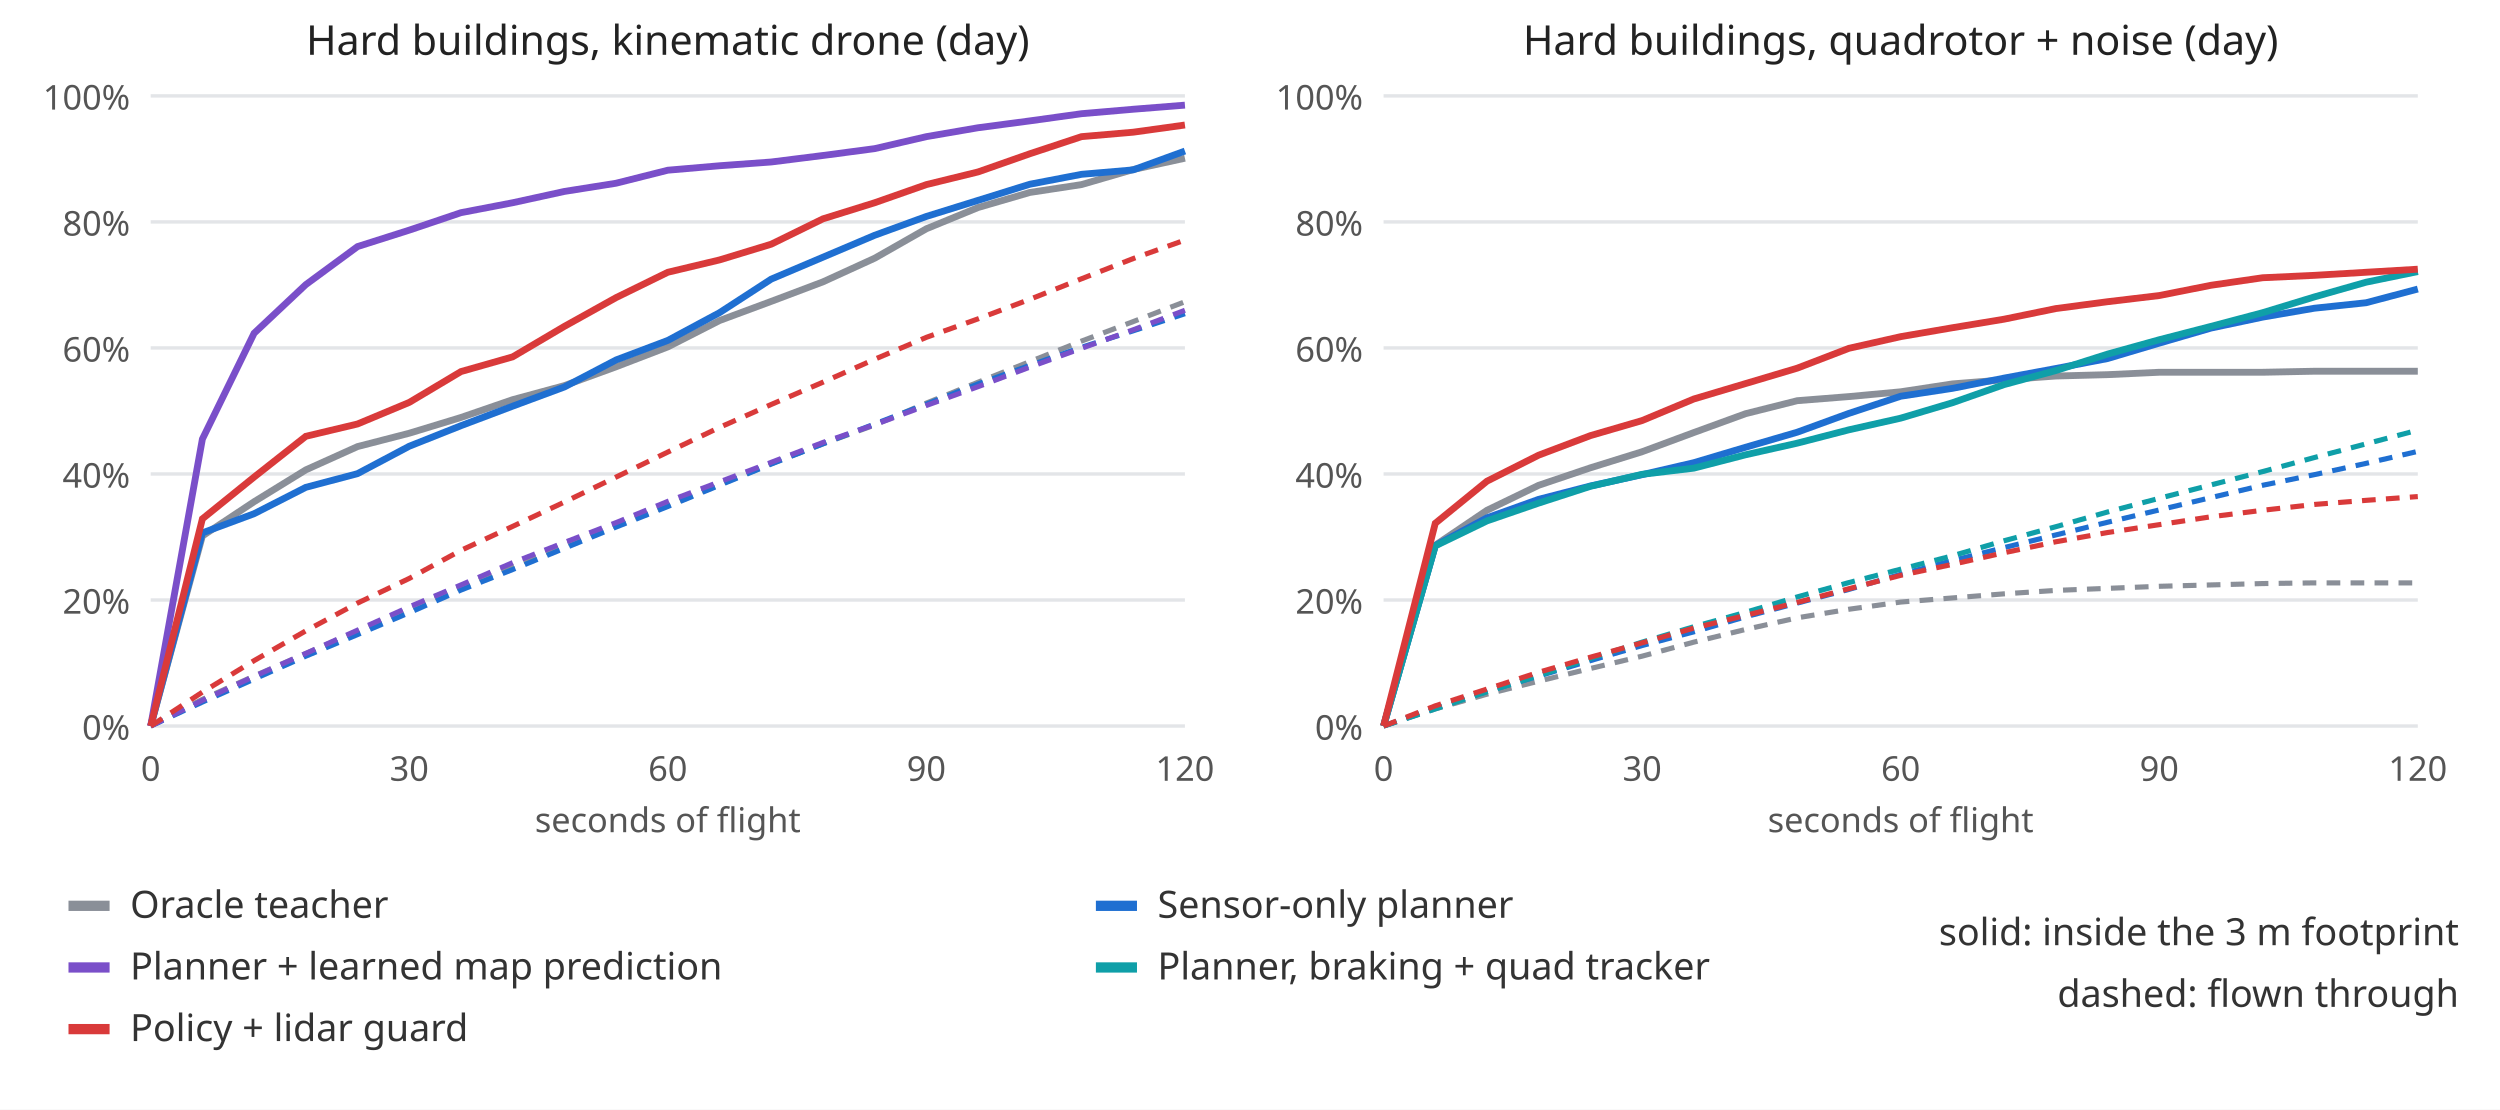
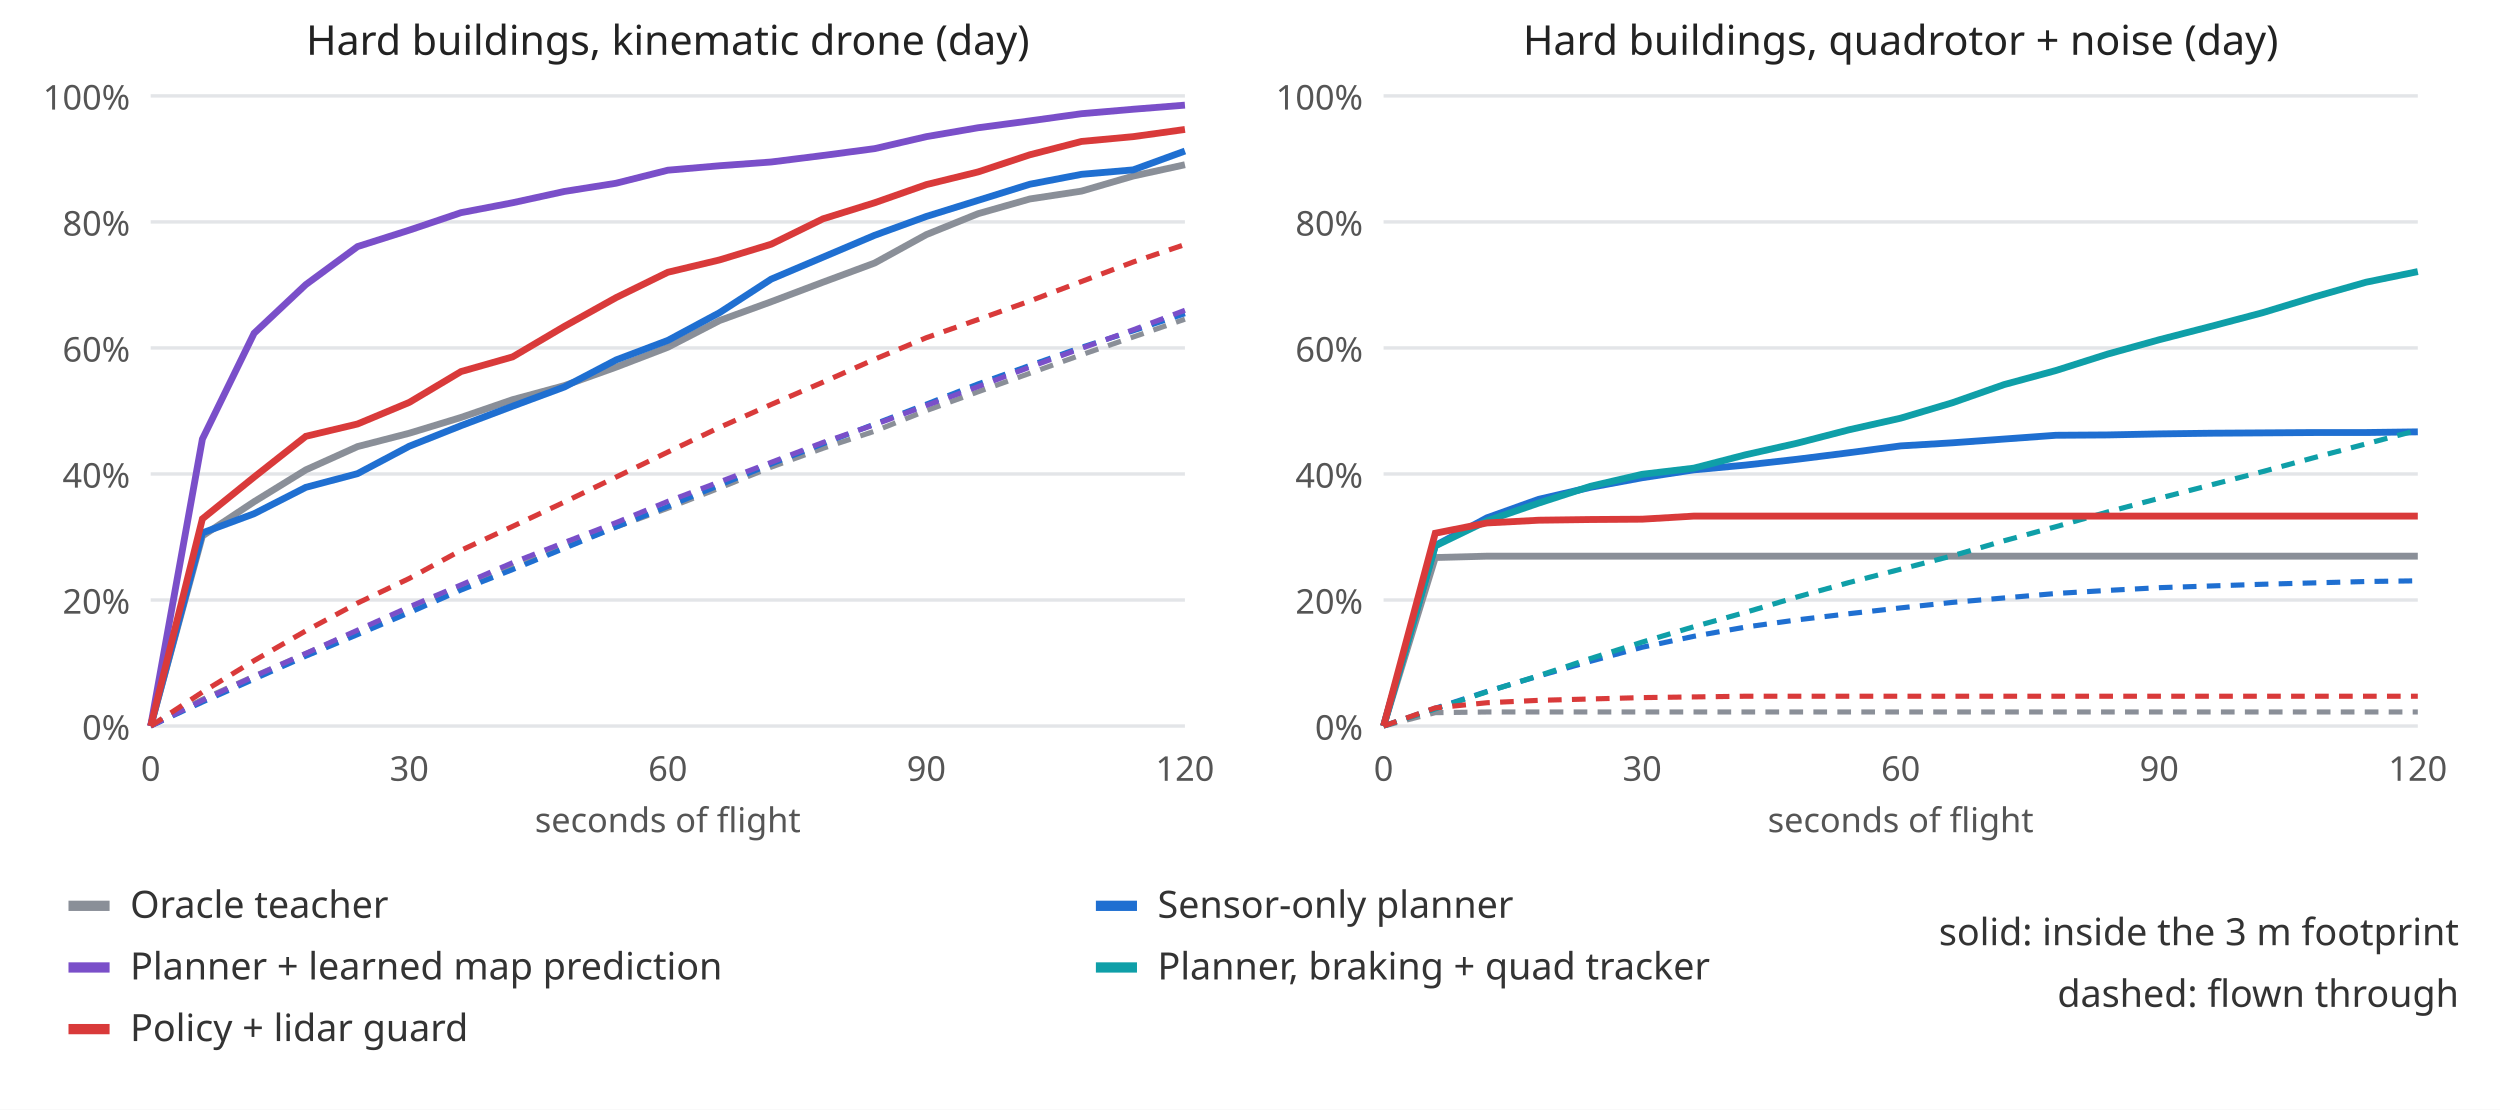
<svg xmlns="http://www.w3.org/2000/svg" viewBox="0 0 730 324" width="730" height="324">
  <rect width="730" height="324" fill="#fff" />
  <text x="195" y="16" font-size="12" text-anchor="middle" fill="#222" font-family="sans-serif">Hard buildings, kinematic drone (day)</text>
  <line x1="44" x2="346" y1="212.0" y2="212.0" stroke="#e3e5e8" />
  <text x="38" y="216" font-size="10" text-anchor="end" fill="#555" font-family="sans-serif">0%</text>
  <line x1="44" x2="346" y1="175.2" y2="175.2" stroke="#e3e5e8" />
  <text x="38" y="179.2" font-size="10" text-anchor="end" fill="#555" font-family="sans-serif">20%</text>
  <line x1="44" x2="346" y1="138.4" y2="138.4" stroke="#e3e5e8" />
  <text x="38" y="142.4" font-size="10" text-anchor="end" fill="#555" font-family="sans-serif">40%</text>
  <line x1="44" x2="346" y1="101.6" y2="101.6" stroke="#e3e5e8" />
  <text x="38" y="105.6" font-size="10" text-anchor="end" fill="#555" font-family="sans-serif">60%</text>
  <line x1="44" x2="346" y1="64.8" y2="64.8" stroke="#e3e5e8" />
  <text x="38" y="68.8" font-size="10" text-anchor="end" fill="#555" font-family="sans-serif">80%</text>
  <line x1="44" x2="346" y1="28.0" y2="28.0" stroke="#e3e5e8" />
  <text x="38" y="32" font-size="10" text-anchor="end" fill="#555" font-family="sans-serif">100%</text>
  <text x="44" y="228" font-size="10" text-anchor="middle" fill="#555" font-family="sans-serif">0</text>
  <text x="119.5" y="228" font-size="10" text-anchor="middle" fill="#555" font-family="sans-serif">30</text>
  <text x="195" y="228" font-size="10" text-anchor="middle" fill="#555" font-family="sans-serif">60</text>
  <text x="270.5" y="228" font-size="10" text-anchor="middle" fill="#555" font-family="sans-serif">90</text>
  <text x="346" y="228" font-size="10" text-anchor="middle" fill="#555" font-family="sans-serif">120</text>
  <text x="195" y="243" font-size="10" text-anchor="middle" fill="#555" font-family="sans-serif">seconds of flight</text>
-   <polyline fill="none" stroke="#8a8f98" stroke-width="2" points="44.0,212.0 59.1,156.5 74.2,146.5 89.3,137.2 104.4,130.4 119.5,126.5 134.6,121.9 149.7,116.7 164.8,112.6 179.9,107.1 195.0,101.3 210.1,93.6 225.2,88.0 240.3,82.3 255.4,75.4 270.5,66.8 285.6,60.6 300.7,56.2 315.8,53.9 330.9,49.5 346.0,46.2" />
-   <polyline fill="none" stroke="#8a8f98" stroke-width="1.5" stroke-dasharray="4 3" points="44.0,212.0 59.1,204.2 74.2,197.4 89.3,190.8 104.4,184.3 119.5,177.8 134.6,171.5 149.7,165.3 164.8,159.3 179.9,153.4 195.0,147.7 210.1,141.5 225.2,135.4 240.3,129.6 255.4,124.1 270.5,117.7 285.6,111.6 300.7,105.6 315.8,99.6 330.9,93.9 346.0,88.1" />
+   <polyline fill="none" stroke="#8a8f98" stroke-width="2" points="44.0,212.0 59.1,156.5 74.2,146.5 89.3,137.2 104.4,130.4 119.5,126.5 134.6,121.9 149.7,116.7 164.8,112.6 179.9,107.2 195.0,101.4 210.1,93.6 225.2,88.1 240.3,82.4 255.4,76.8 270.5,68.5 285.6,62.4 300.7,58.1 315.8,55.8 330.9,51.4 346.0,48.1" />
+   <polyline fill="none" stroke="#8a8f98" stroke-width="1.5" stroke-dasharray="4 3" points="44.0,212.0 59.1,204.2 74.2,197.4 89.3,190.8 104.4,184.3 119.5,177.8 134.6,171.5 149.7,165.4 164.8,159.7 179.9,153.9 195.0,148.4 210.1,142.5 225.2,136.4 240.3,130.9 255.4,125.9 270.5,119.9 285.6,114.4 300.7,109.0 315.8,103.6 330.9,98.4 346.0,93.2" />
  <polyline fill="none" stroke="#1f6fd1" stroke-width="2" points="44.0,212.0 59.1,155.6 74.2,150.0 89.3,142.3 104.4,138.3 119.5,130.3 134.6,124.3 149.7,118.6 164.8,113.0 179.9,105.1 195.0,99.4 210.1,91.3 225.2,81.5 240.3,75.1 255.4,68.7 270.5,63.2 285.6,58.5 300.7,53.8 315.8,50.9 330.9,49.6 346.0,44.1" />
  <polyline fill="none" stroke="#1f6fd1" stroke-width="1.5" stroke-dasharray="4 3" points="44.0,212.0 59.1,205.0 74.2,198.3 89.3,191.6 104.4,185.3 119.5,178.9 134.6,172.3 149.7,166.3 164.8,160.1 179.9,153.9 195.0,147.9 210.1,141.7 225.2,135.5 240.3,129.6 255.4,123.8 270.5,118.0 285.6,112.1 300.7,106.7 315.8,101.4 330.9,96.6 346.0,91.6" />
  <polyline fill="none" stroke="#7a4fc9" stroke-width="2" points="44.0,212.0 59.1,128.2 74.2,97.3 89.3,83.1 104.4,72.0 119.5,67.2 134.6,62.1 149.7,59.2 164.8,55.9 179.9,53.5 195.0,49.7 210.1,48.4 225.2,47.3 240.3,45.4 255.4,43.4 270.5,39.9 285.6,37.3 300.7,35.3 315.8,33.2 330.9,31.9 346.0,30.7" />
  <polyline fill="none" stroke="#7a4fc9" stroke-width="1.5" stroke-dasharray="4 3" points="44.0,212.0 59.1,204.5 74.2,197.5 89.3,190.8 104.4,184.0 119.5,177.2 134.6,170.8 149.7,164.3 164.8,158.4 179.9,152.6 195.0,146.4 210.1,140.7 225.2,135.0 240.3,129.2 255.4,124.0 270.5,118.4 285.6,112.9 300.7,107.2 315.8,101.7 330.9,96.3 346.0,90.6" />
-   <polyline fill="none" stroke="#d93a3a" stroke-width="2" points="44.0,212.0 59.1,151.5 74.2,139.3 89.3,127.4 104.4,123.8 119.5,117.5 134.6,108.5 149.7,104.2 164.8,95.3 179.9,86.9 195.0,79.5 210.1,75.9 225.2,71.3 240.3,63.9 255.4,59.2 270.5,53.9 285.6,50.2 300.7,44.9 315.8,39.9 330.9,38.6 346.0,36.5" />
-   <polyline fill="none" stroke="#d93a3a" stroke-width="1.5" stroke-dasharray="4 3" points="44.0,212.0 59.1,202.1 74.2,192.9 89.3,184.2 104.4,176.1 119.5,168.9 134.6,160.7 149.7,153.7 164.8,146.6 179.9,139.3 195.0,132.0 210.1,124.8 225.2,118.1 240.3,111.6 255.4,104.9 270.5,98.5 285.6,93.1 300.7,87.4 315.8,81.4 330.9,75.5 346.0,70.1" />
+   <polyline fill="none" stroke="#d93a3a" stroke-width="2" points="44.0,212.0 59.1,151.5 74.2,139.3 89.3,127.4 104.4,123.8 119.5,117.5 134.6,108.5 149.7,104.2 164.8,95.3 179.9,86.9 195.0,79.5 210.1,75.9 225.2,71.3 240.3,63.9 255.4,59.2 270.5,53.9 285.6,50.2 300.7,45.2 315.8,41.3 330.9,39.9 346.0,37.8" />
+   <polyline fill="none" stroke="#d93a3a" stroke-width="1.5" stroke-dasharray="4 3" points="44.0,212.0 59.1,202.1 74.2,192.9 89.3,184.2 104.4,176.1 119.5,168.9 134.6,160.7 149.7,153.7 164.8,146.6 179.9,139.3 195.0,132.0 210.1,124.8 225.2,118.1 240.3,111.6 255.4,104.9 270.5,98.6 285.6,93.3 300.7,87.9 315.8,82.2 330.9,76.5 346.0,71.4" />
  <text x="555" y="16" font-size="12" text-anchor="middle" fill="#222" font-family="sans-serif">Hard buildings, quadrotor + noise (day)</text>
  <line x1="404" x2="706" y1="212.0" y2="212.0" stroke="#e3e5e8" />
  <text x="398" y="216" font-size="10" text-anchor="end" fill="#555" font-family="sans-serif">0%</text>
  <line x1="404" x2="706" y1="175.2" y2="175.2" stroke="#e3e5e8" />
  <text x="398" y="179.2" font-size="10" text-anchor="end" fill="#555" font-family="sans-serif">20%</text>
  <line x1="404" x2="706" y1="138.4" y2="138.4" stroke="#e3e5e8" />
  <text x="398" y="142.4" font-size="10" text-anchor="end" fill="#555" font-family="sans-serif">40%</text>
  <line x1="404" x2="706" y1="101.6" y2="101.6" stroke="#e3e5e8" />
  <text x="398" y="105.6" font-size="10" text-anchor="end" fill="#555" font-family="sans-serif">60%</text>
  <line x1="404" x2="706" y1="64.8" y2="64.8" stroke="#e3e5e8" />
  <text x="398" y="68.8" font-size="10" text-anchor="end" fill="#555" font-family="sans-serif">80%</text>
  <line x1="404" x2="706" y1="28.0" y2="28.0" stroke="#e3e5e8" />
  <text x="398" y="32" font-size="10" text-anchor="end" fill="#555" font-family="sans-serif">100%</text>
  <text x="404" y="228" font-size="10" text-anchor="middle" fill="#555" font-family="sans-serif">0</text>
  <text x="479.5" y="228" font-size="10" text-anchor="middle" fill="#555" font-family="sans-serif">30</text>
  <text x="555" y="228" font-size="10" text-anchor="middle" fill="#555" font-family="sans-serif">60</text>
  <text x="630.5" y="228" font-size="10" text-anchor="middle" fill="#555" font-family="sans-serif">90</text>
  <text x="706" y="228" font-size="10" text-anchor="middle" fill="#555" font-family="sans-serif">120</text>
  <text x="555" y="243" font-size="10" text-anchor="middle" fill="#555" font-family="sans-serif">seconds of flight</text>
-   <polyline fill="none" stroke="#8a8f98" stroke-width="2" points="404.0,212.0 419.1,159.2 434.2,149.0 449.3,141.7 464.4,136.6 479.5,131.9 494.6,126.3 509.7,120.8 524.8,117.0 539.9,115.8 555.0,114.4 570.1,112.1 585.2,110.9 600.3,109.8 615.4,109.4 630.5,108.7 645.6,108.7 660.7,108.7 675.8,108.4 690.9,108.4 706.0,108.4" />
-   <polyline fill="none" stroke="#8a8f98" stroke-width="1.5" stroke-dasharray="4 3" points="404.0,212.0 419.1,207.0 434.2,202.7 449.3,198.9 464.4,195.2 479.5,191.6 494.6,187.5 509.7,183.8 524.8,180.4 539.9,177.9 555.0,175.8 570.1,174.6 585.2,173.4 600.3,172.4 615.4,171.8 630.5,171.2 645.6,170.8 660.7,170.4 675.8,170.2 690.9,170.2 706.0,170.2" />
-   <polyline fill="none" stroke="#1f6fd1" stroke-width="2" points="404.0,212.0 419.1,159.3 434.2,151.2 449.3,145.8 464.4,141.9 479.5,138.6 494.6,135.1 509.7,130.6 524.8,126.2 539.9,120.7 555.0,115.7 570.1,113.4 585.2,110.4 600.3,107.6 615.4,104.7 630.5,100.2 645.6,95.8 660.7,92.6 675.8,90.0 690.9,88.4 706.0,84.4" />
-   <polyline fill="none" stroke="#1f6fd1" stroke-width="1.5" stroke-dasharray="4 3" points="404.0,212.0 419.1,206.8 434.2,201.9 449.3,197.4 464.4,192.9 479.5,188.5 494.6,184.5 509.7,180.1 524.8,176.1 539.9,172.1 555.0,167.7 570.1,163.7 585.2,159.9 600.3,156.2 615.4,152.5 630.5,148.9 645.6,145.3 660.7,141.7 675.8,138.6 690.9,135.3 706.0,131.8" />
+   <polyline fill="none" stroke="#8a8f98" stroke-width="2" points="404.0,212.0 419.1,162.8 434.2,162.4 449.3,162.4 464.4,162.4 479.5,162.4 494.6,162.4 509.7,162.4 524.8,162.4 539.9,162.4 555.0,162.4 570.1,162.4 585.2,162.4 600.3,162.4 615.4,162.4 630.5,162.4 645.6,162.4 660.7,162.4 675.8,162.4 690.9,162.4 706.0,162.4" />
+   <polyline fill="none" stroke="#8a8f98" stroke-width="1.5" stroke-dasharray="4 3" points="404.0,212.0 419.1,208.1 434.2,207.9 449.3,207.9 464.4,207.9 479.5,207.9 494.6,207.9 509.7,207.9 524.8,207.9 539.9,207.9 555.0,207.9 570.1,207.9 585.2,207.9 600.3,207.9 615.4,207.9 630.5,207.9 645.6,207.9 660.7,207.9 675.8,207.9 690.9,207.9 706.0,207.9" />
+   <polyline fill="none" stroke="#1f6fd1" stroke-width="2" points="404.0,212.0 419.1,159.3 434.2,151.2 449.3,145.8 464.4,142.3 479.5,139.5 494.6,137.2 509.7,135.8 524.8,134.1 539.9,132.2 555.0,130.2 570.1,129.3 585.2,128.2 600.3,127.1 615.4,127.0 630.5,126.7 645.6,126.5 660.7,126.4 675.8,126.3 690.9,126.3 706.0,126.1" />
+   <polyline fill="none" stroke="#1f6fd1" stroke-width="1.5" stroke-dasharray="4 3" points="404.0,212.0 419.1,206.8 434.2,201.9 449.3,197.4 464.4,193.1 479.5,189.0 494.6,185.8 509.7,183.1 524.8,181.0 539.9,179.2 555.0,177.5 570.1,175.9 585.2,174.6 600.3,173.3 615.4,172.4 630.5,171.6 645.6,171.1 660.7,170.6 675.8,170.2 690.9,169.8 706.0,169.6" />
  <polyline fill="none" stroke="#0f9fa8" stroke-width="2" points="404.0,212.0 419.1,159.4 434.2,152.1 449.3,146.9 464.4,142.0 479.5,138.5 494.6,136.7 509.7,132.8 524.8,129.4 539.9,125.5 555.0,122.1 570.1,117.6 585.2,112.3 600.3,108.2 615.4,103.4 630.5,99.2 645.6,95.3 660.7,91.3 675.8,86.7 690.9,82.4 706.0,79.3" />
  <polyline fill="none" stroke="#0f9fa8" stroke-width="1.5" stroke-dasharray="4 3" points="404.0,212.0 419.1,207.0 434.2,202.0 449.3,197.3 464.4,192.3 479.5,187.5 494.6,183.0 509.7,178.8 524.8,174.3 539.9,170.1 555.0,166.2 570.1,162.3 585.2,157.9 600.3,153.8 615.4,149.5 630.5,145.5 645.6,141.6 660.7,137.7 675.8,133.6 690.9,129.6 706.0,125.6" />
-   <polyline fill="none" stroke="#d93a3a" stroke-width="2" points="404.0,212.0 419.1,152.8 434.2,140.5 449.3,132.9 464.4,127.2 479.5,122.8 494.6,116.5 509.7,112.0 524.8,107.5 539.9,101.7 555.0,98.3 570.1,95.7 585.2,93.2 600.3,90.1 615.4,88.1 630.5,86.3 645.6,83.3 660.7,81.1 675.8,80.4 690.9,79.5 706.0,78.6" />
-   <polyline fill="none" stroke="#d93a3a" stroke-width="1.5" stroke-dasharray="4 3" points="404.0,212.0 419.1,206.1 434.2,201.2 449.3,196.3 464.4,191.9 479.5,187.7 494.6,183.4 509.7,179.7 524.8,175.9 539.9,171.9 555.0,168.0 570.1,164.8 585.2,161.4 600.3,158.2 615.4,155.5 630.5,153.2 645.6,150.9 660.7,149.0 675.8,147.3 690.9,146.1 706.0,145.0" />
+   <polyline fill="none" stroke="#d93a3a" stroke-width="2" points="404.0,212.0 419.1,155.7 434.2,152.7 449.3,151.9 464.4,151.7 479.5,151.6 494.6,150.7 509.7,150.7 524.8,150.7 539.9,150.7 555.0,150.7 570.1,150.7 585.2,150.7 600.3,150.7 615.4,150.7 630.5,150.7 645.6,150.7 660.7,150.7 675.8,150.7 690.9,150.7 706.0,150.7" />
+   <polyline fill="none" stroke="#d93a3a" stroke-width="1.5" stroke-dasharray="4 3" points="404.0,212.0 419.1,206.7 434.2,205.2 449.3,204.5 464.4,204.1 479.5,203.7 494.6,203.5 509.7,203.3 524.8,203.3 539.9,203.3 555.0,203.3 570.1,203.3 585.2,203.3 600.3,203.3 615.4,203.3 630.5,203.3 645.6,203.3 660.7,203.3 675.8,203.3 690.9,203.3 706.0,203.3" />
  <rect x="20" y="263" width="12" height="3" fill="#8a8f98" />
  <text x="38" y="268" font-size="11" text-anchor="start" fill="#333" font-family="sans-serif">Oracle teacher</text>
  <rect x="320" y="263" width="12" height="3" fill="#1f6fd1" />
  <text x="338" y="268" font-size="11" text-anchor="start" fill="#333" font-family="sans-serif">Sensor-only planner</text>
  <rect x="20" y="281" width="12" height="3" fill="#7a4fc9" />
  <text x="38" y="286" font-size="11" text-anchor="start" fill="#333" font-family="sans-serif">Planner + learned map prediction</text>
  <rect x="320" y="281" width="12" height="3" fill="#0f9fa8" />
  <text x="338" y="286" font-size="11" text-anchor="start" fill="#333" font-family="sans-serif">Planner, braking + quad tracker</text>
  <rect x="20" y="299" width="12" height="3" fill="#d93a3a" />
  <text x="38" y="304" font-size="11" text-anchor="start" fill="#333" font-family="sans-serif">Policy + lidar guard</text>
  <text x="718" y="276" font-size="11" text-anchor="end" fill="#333" font-family="sans-serif">solid: inside the 3 m footprint</text>
  <text x="718" y="294" font-size="11" text-anchor="end" fill="#333" font-family="sans-serif">dashed: flown through</text>
</svg>
